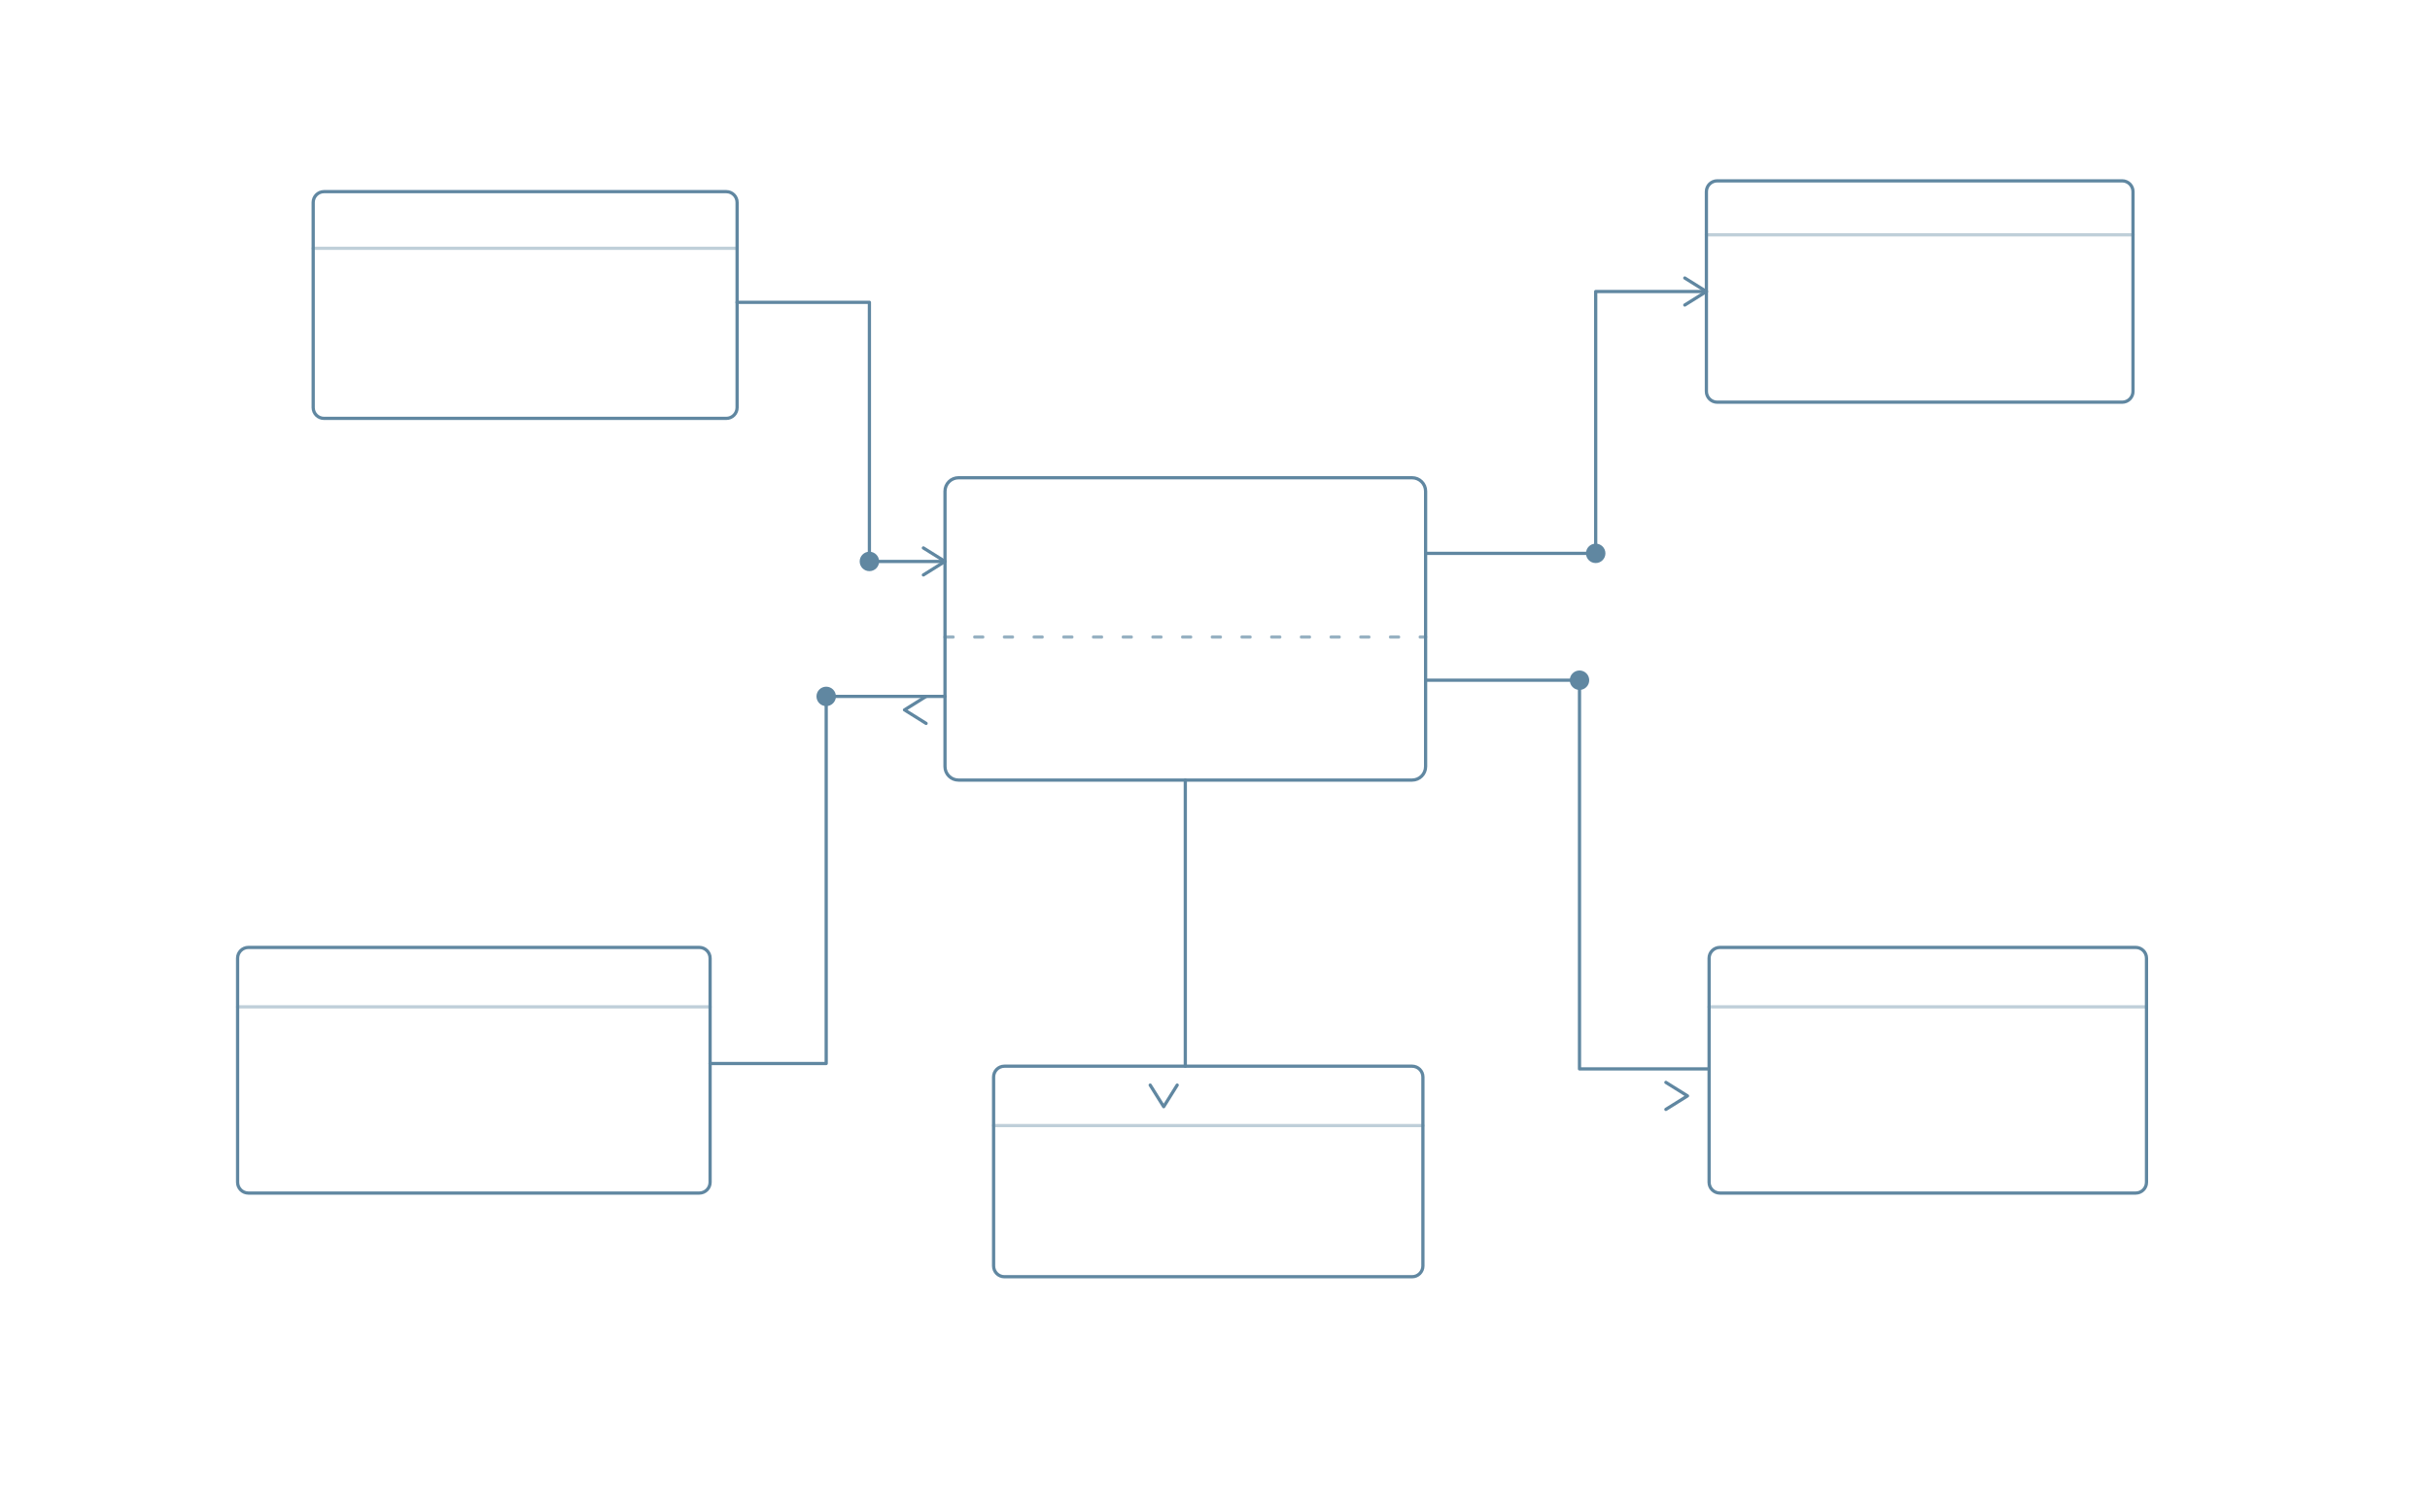
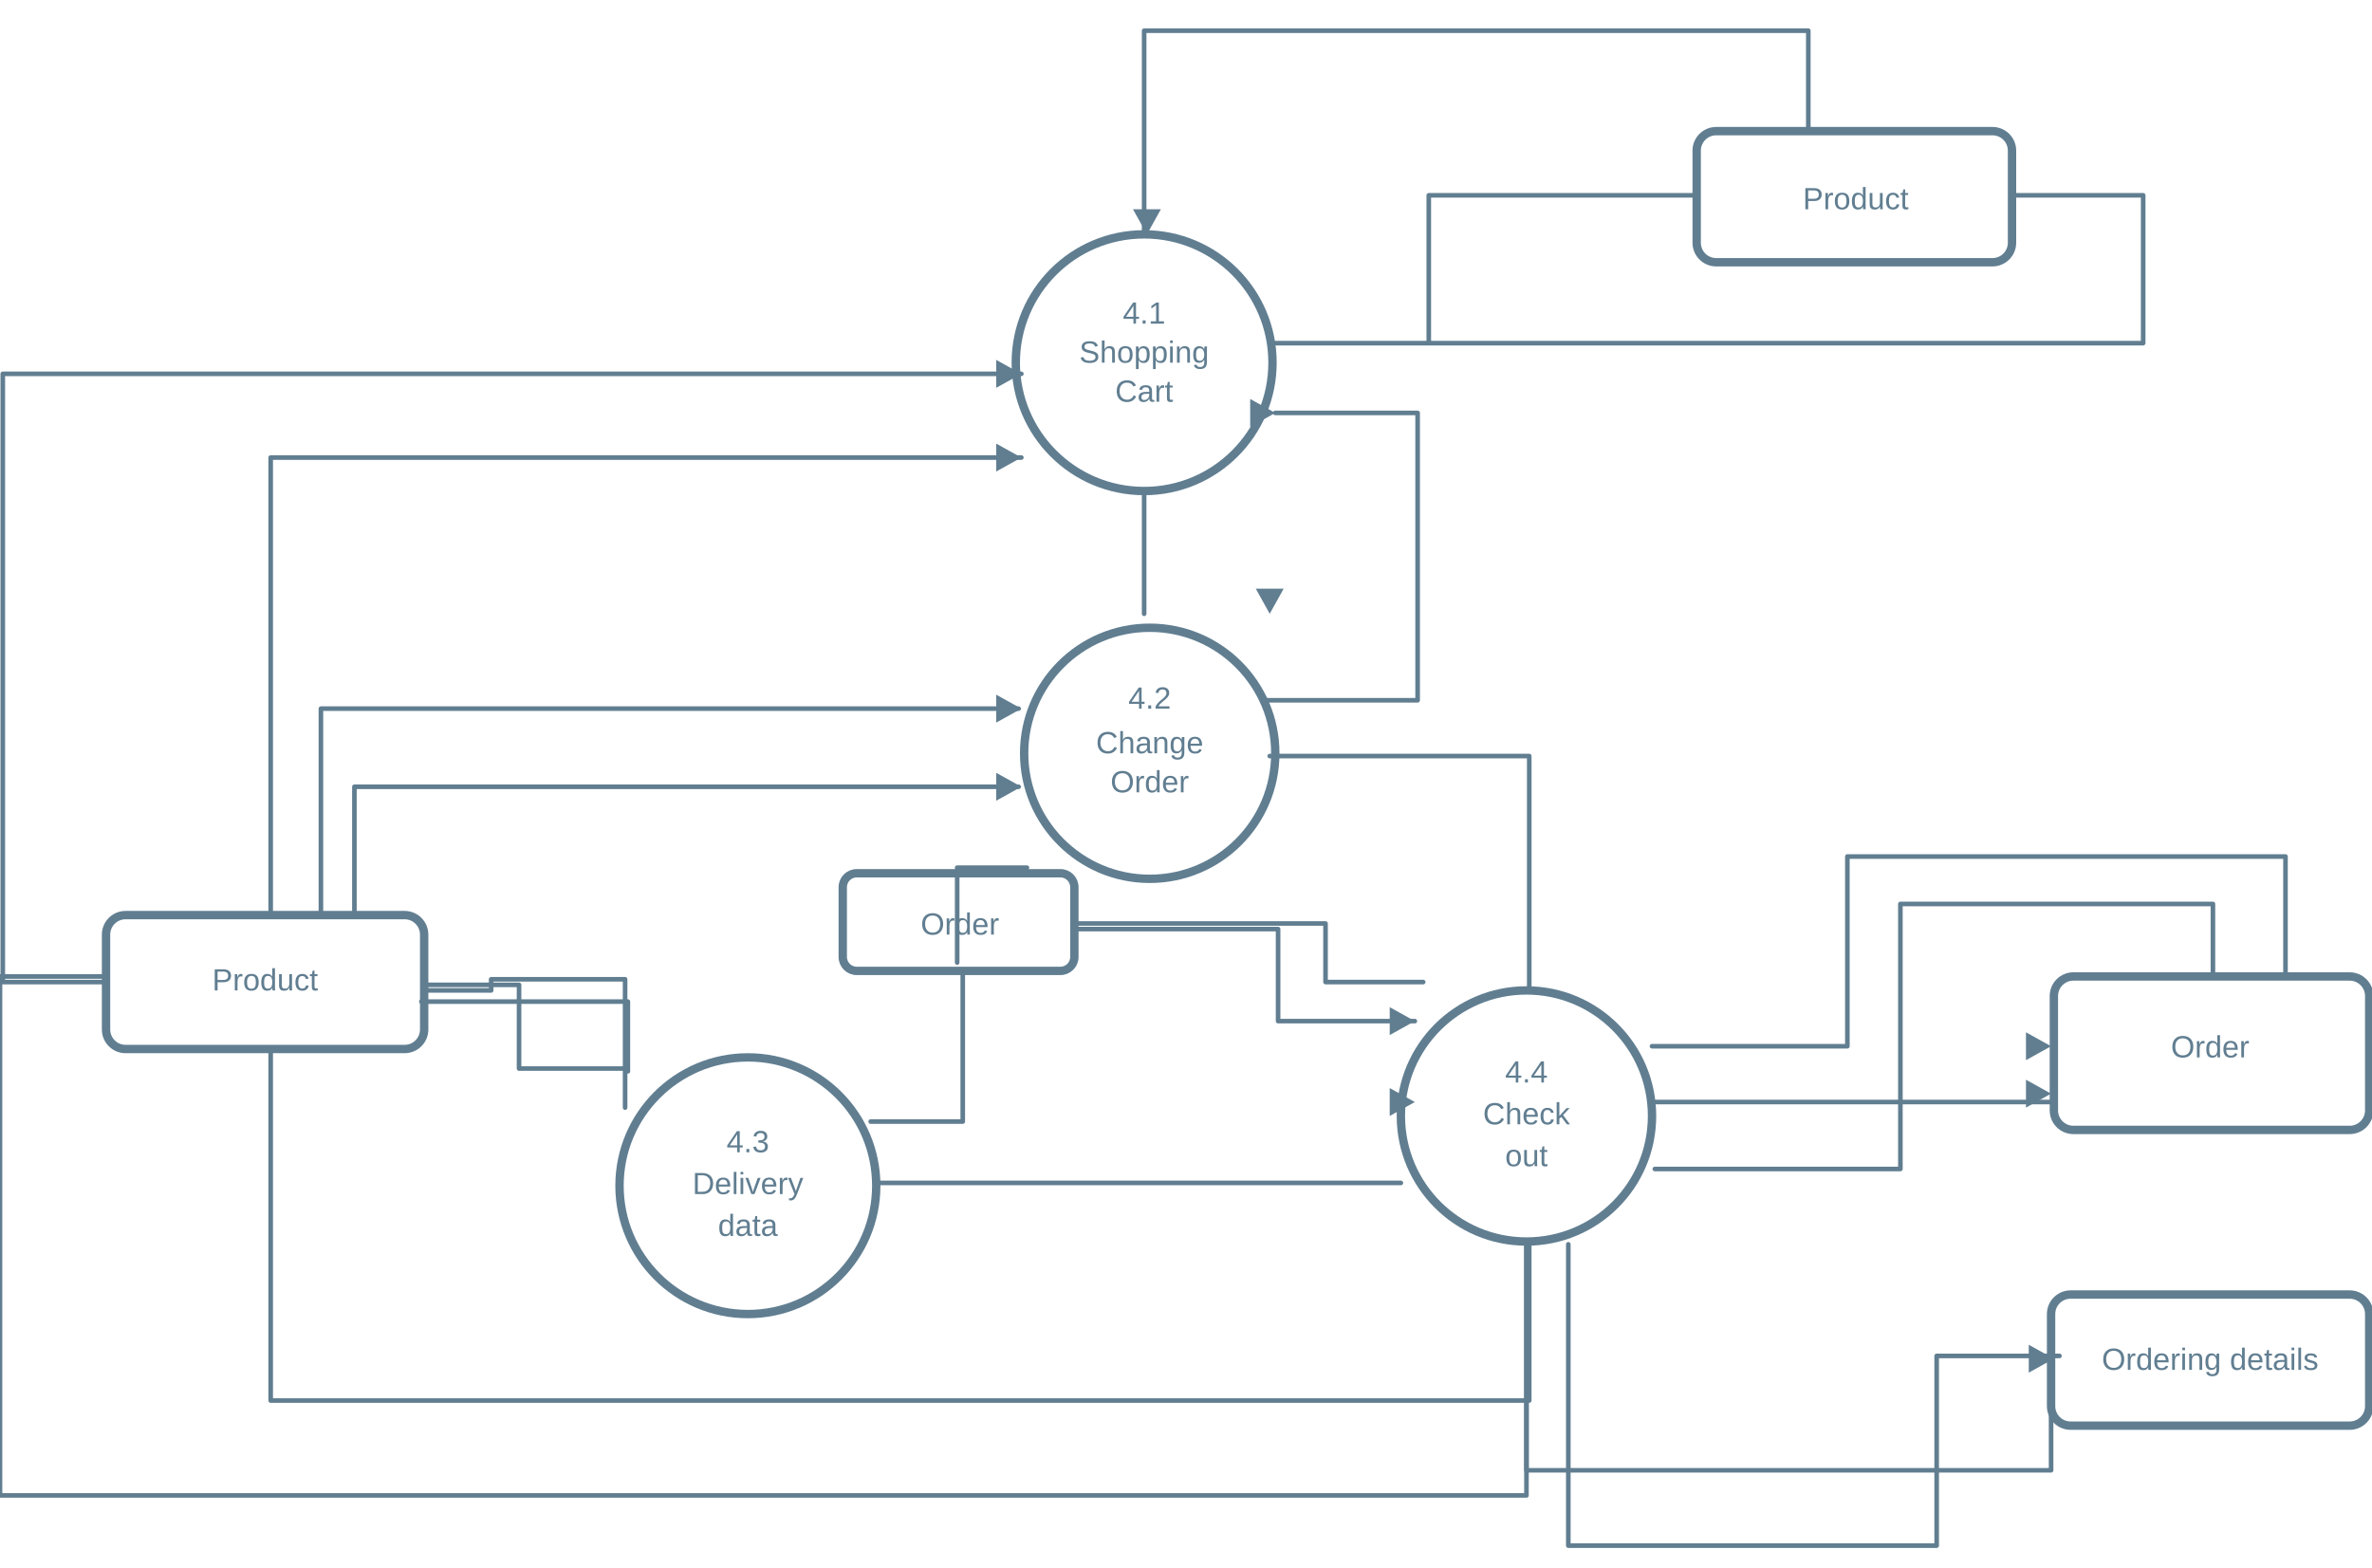
- <svg xmlns="http://www.w3.org/2000/svg" viewBox="0 0 900 560" aria-hidden="true">
-   <g fill="none" stroke="#6087a1" stroke-width="1.2" stroke-linecap="round" stroke-linejoin="round">
-     <rect x="350" y="177" width="178" height="112" rx="5" />
-     <rect x="116" y="71" width="157" height="84" rx="4" />
-     <rect x="632" y="67" width="158" height="82" rx="4" />
-     <rect x="88" y="351" width="175" height="91" rx="4" />
-     <rect x="633" y="351" width="162" height="91" rx="4" />
-     <rect x="368" y="395" width="159" height="78" rx="4" />
-     <path d="M273 112H322V208H350M528 205H591V108H632M263 394H306V258H350M528 252H585V396H633M439 289V395" />
-     <path d="m342 203 8 5-8 5m282-110 8 5-8 5m-281 145-8 5 8 5m274 133 8 5-8 5m-191-9 5 8 5-8" />
-     <circle cx="322" cy="208" r="3" fill="#6087a1" />
-     <circle cx="591" cy="205" r="3" fill="#6087a1" />
-     <circle cx="306" cy="258" r="3" fill="#6087a1" />
-     <circle cx="585" cy="252" r="3" fill="#6087a1" />
-     <path d="M350 236H528" stroke-dasharray="3 8" stroke-opacity=".65" />
-     <path d="M116 92H273M632 87H790M88 373H263M633 373H795M368 417H527" stroke-opacity=".4" />
+ <svg xmlns="http://www.w3.org/2000/svg" viewBox="0 0 850 562" aria-hidden="true">
+   <g stroke="#617e91" stroke-width="1.65" fill="none" stroke-linejoin="round" stroke-linecap="round">
+     <circle cx="410" cy="130" r="46" stroke-width="3" />
+     <circle cx="412" cy="270" r="45" stroke-width="3" />
+     <circle cx="268" cy="425" r="46" stroke-width="3" />
+     <circle cx="547" cy="400" r="45" stroke-width="3" />
+     <rect x="608" y="47" width="113" height="47" rx="7" stroke-width="3" />
+     <rect x="38" y="328" width="114" height="48" rx="7" stroke-width="3" />
+     <rect x="302" y="313" width="83" height="35" rx="5" stroke-width="3" />
+     <rect x="736" y="350" width="113" height="55" rx="7" stroke-width="3" />
+     <rect x="735" y="464" width="114" height="47" rx="7" stroke-width="3" />
+     <path d="M410 84V11H648V47M608 70H512V123H456M721 70H768V123H456" />
+     <path d="M38 352H1V134H366M97 328V164H366M152 355H176V351H224V397" />
+     <path d="M115 328V254H365M127 328V282H365" />
+     <path d="M410 177V220M457 148H508V251H454" />
+     <path d="M385 333H458V366H507M345 348V402H312" />
+     <path d="M314 424H502M385 331H475V352H510M455 271H548V355" />
+     <path d="M593 395H735M592 375H662V307H819V350M593 419H681V324H793V350" />
+     <path d="M547 445V527H735V487M151 359H225V384M97 376V502H548V445" />
+     <path d="M38 350H0V536H547V445" />
+     <path d="M152 353H186V383H224" />
+     <path d="M343 345V311H368M738 486H694V554H562V446" />
+     <g fill="#617e91" stroke="none">
+       <path d="m411 84-5-9h10zM366 134l-9-5v10zM366 164l-9-5v10zM366 254l-9-5v10zM366 282l-9-5v10zM455 220l-5-9h10zM457 148l-9-5v10z" />
+       <path d="m507 366-9-5v10zM507 395l-9-5v10zM735 375l-9-5v10zM735 392l-9-5v10zM736 487l-9-5v10z" />
+     </g>
+   </g>
+   <g font-family="Arial,sans-serif" fill="#617e91" font-size="11" text-anchor="middle" font-weight="500">
+     <text x="410" y="116">4.1</text>
+     <text x="410" y="130">Shopping</text>
+     <text x="410" y="144">Cart</text>
+     <text x="412" y="254">4.2</text>
+     <text x="412" y="270">Change</text>
+     <text x="412" y="284">Order</text>
+     <text x="268" y="413">4.3</text>
+     <text x="268" y="428">Delivery</text>
+     <text x="268" y="443">data</text>
+     <text x="547" y="388">4.4</text>
+     <text x="547" y="403">Check</text>
+     <text x="547" y="418">out</text>
+     <text x="665" y="75">Product</text>
+     <text x="95" y="355">Product</text>
+     <text x="344" y="335">Order</text>
+     <text x="792" y="379">Order</text>
+     <text x="792" y="491">Ordering details</text>
  </g>
</svg>
